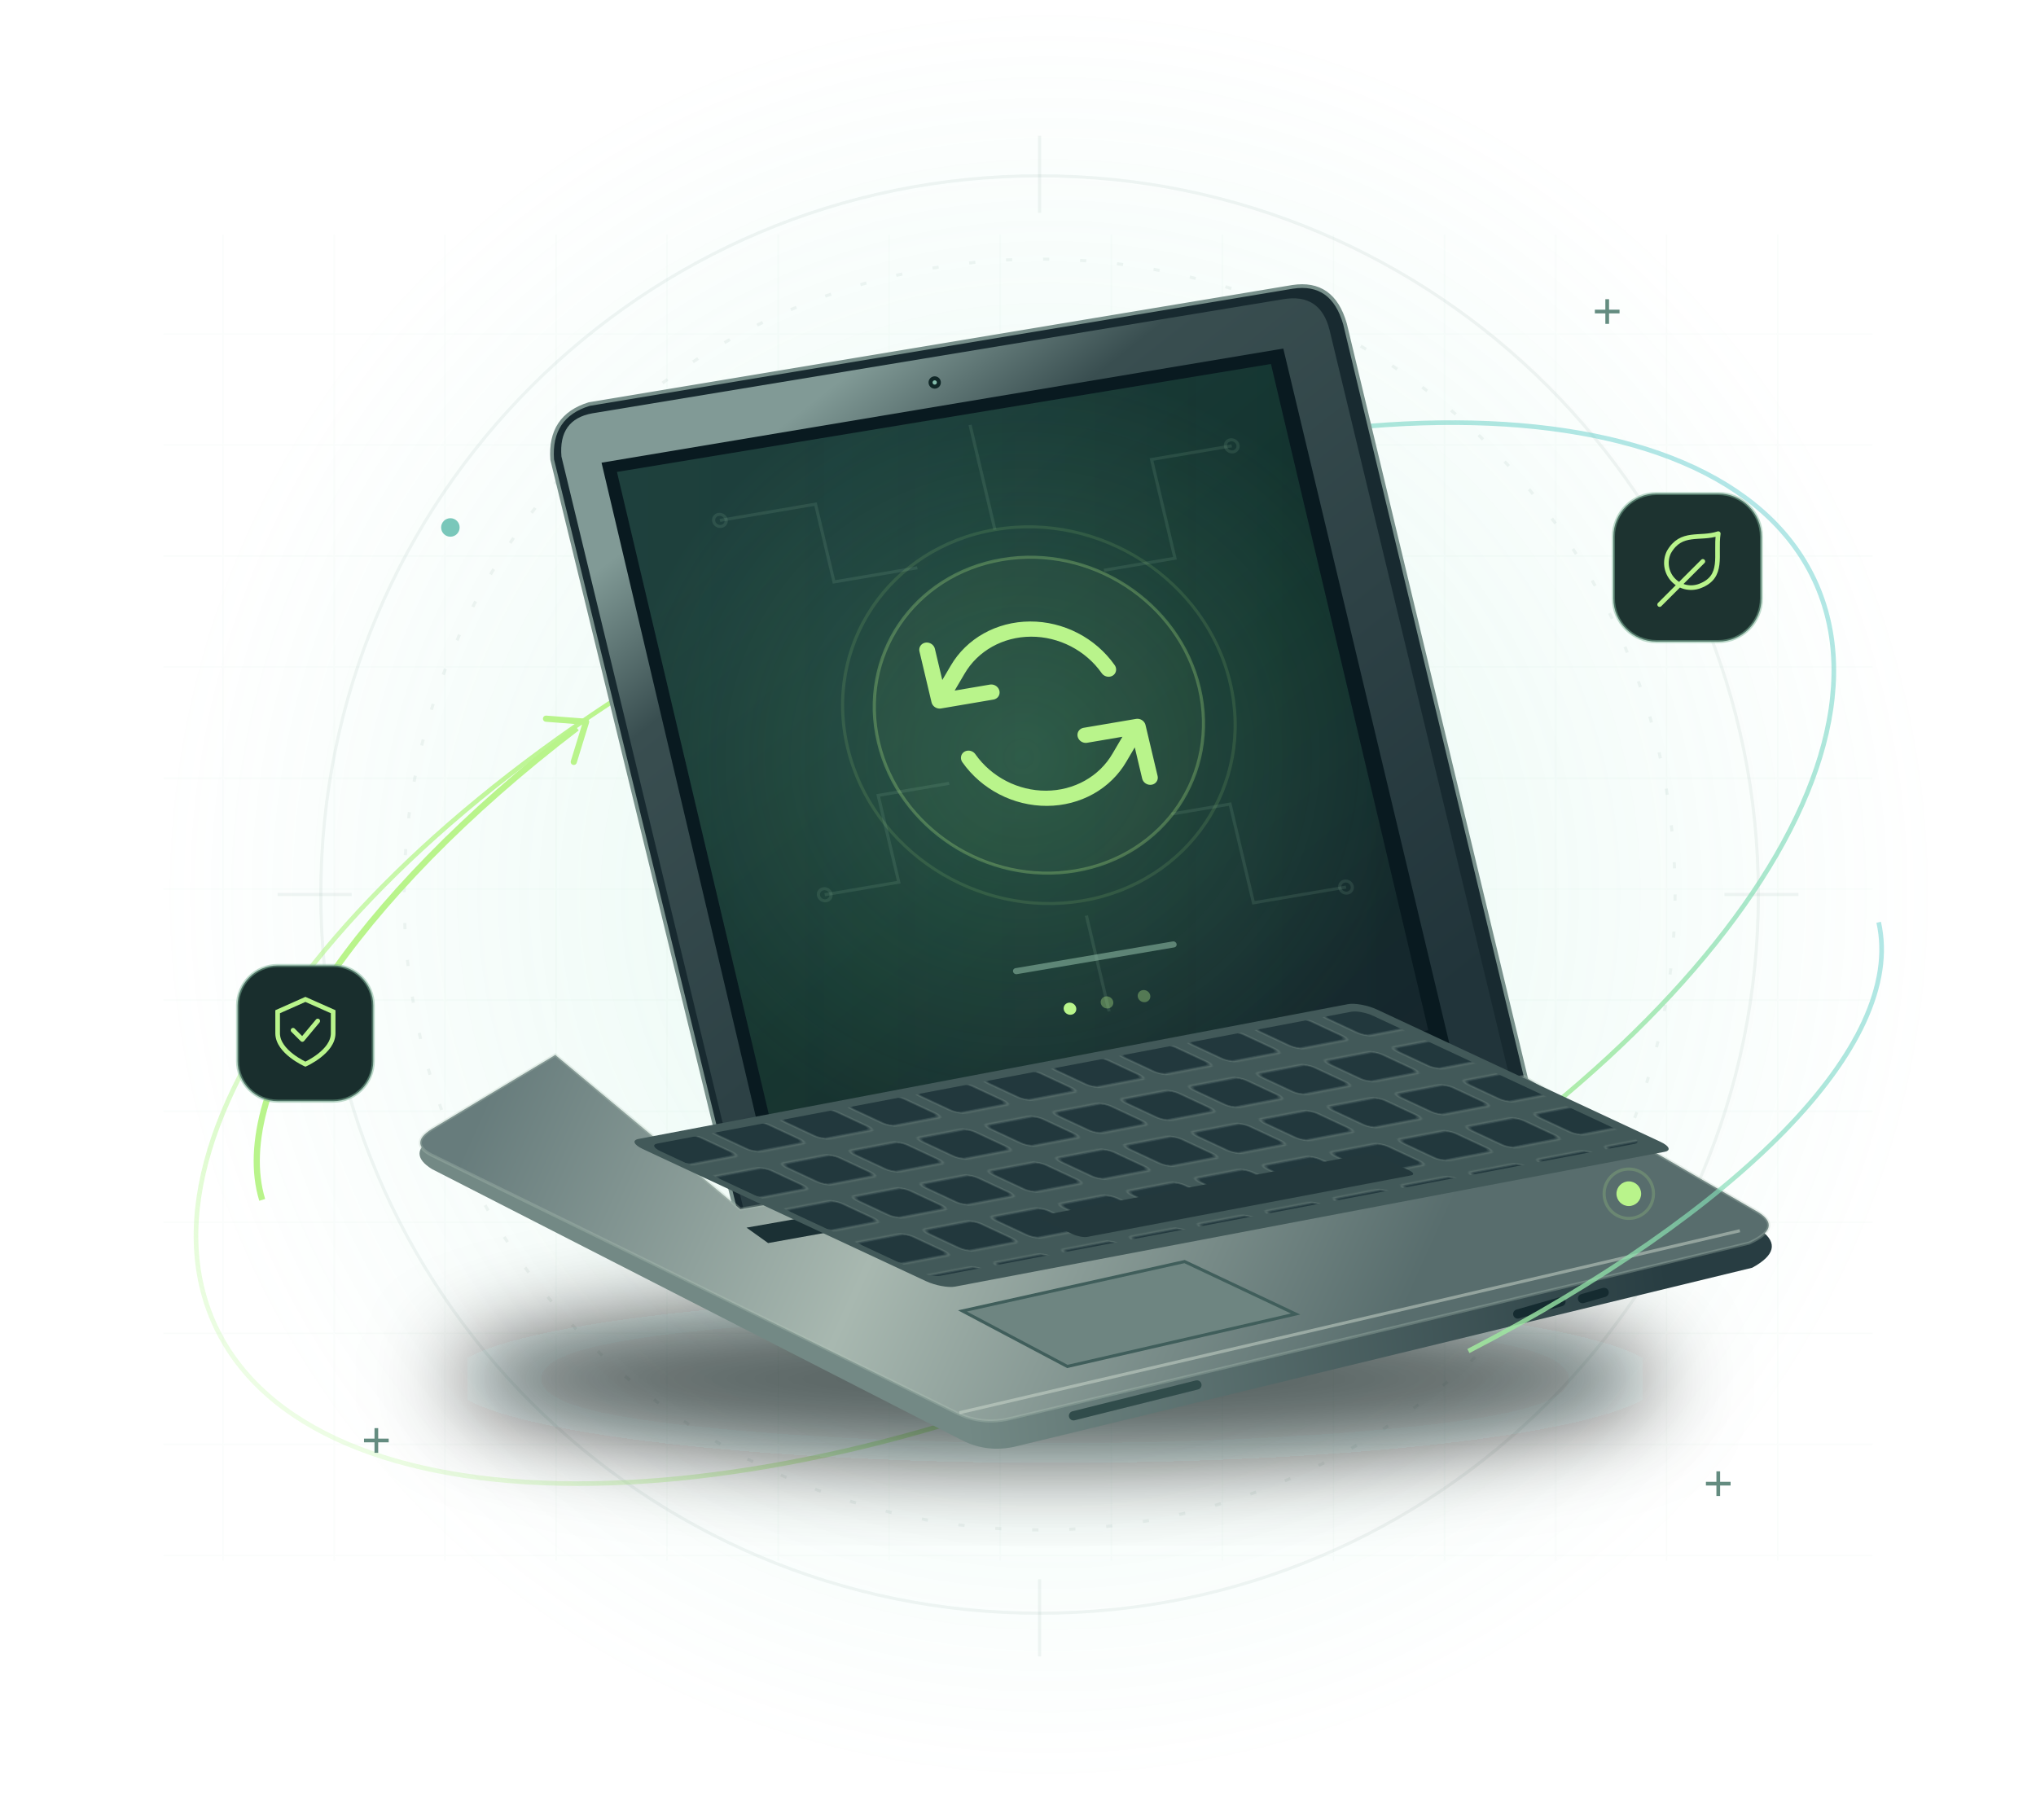
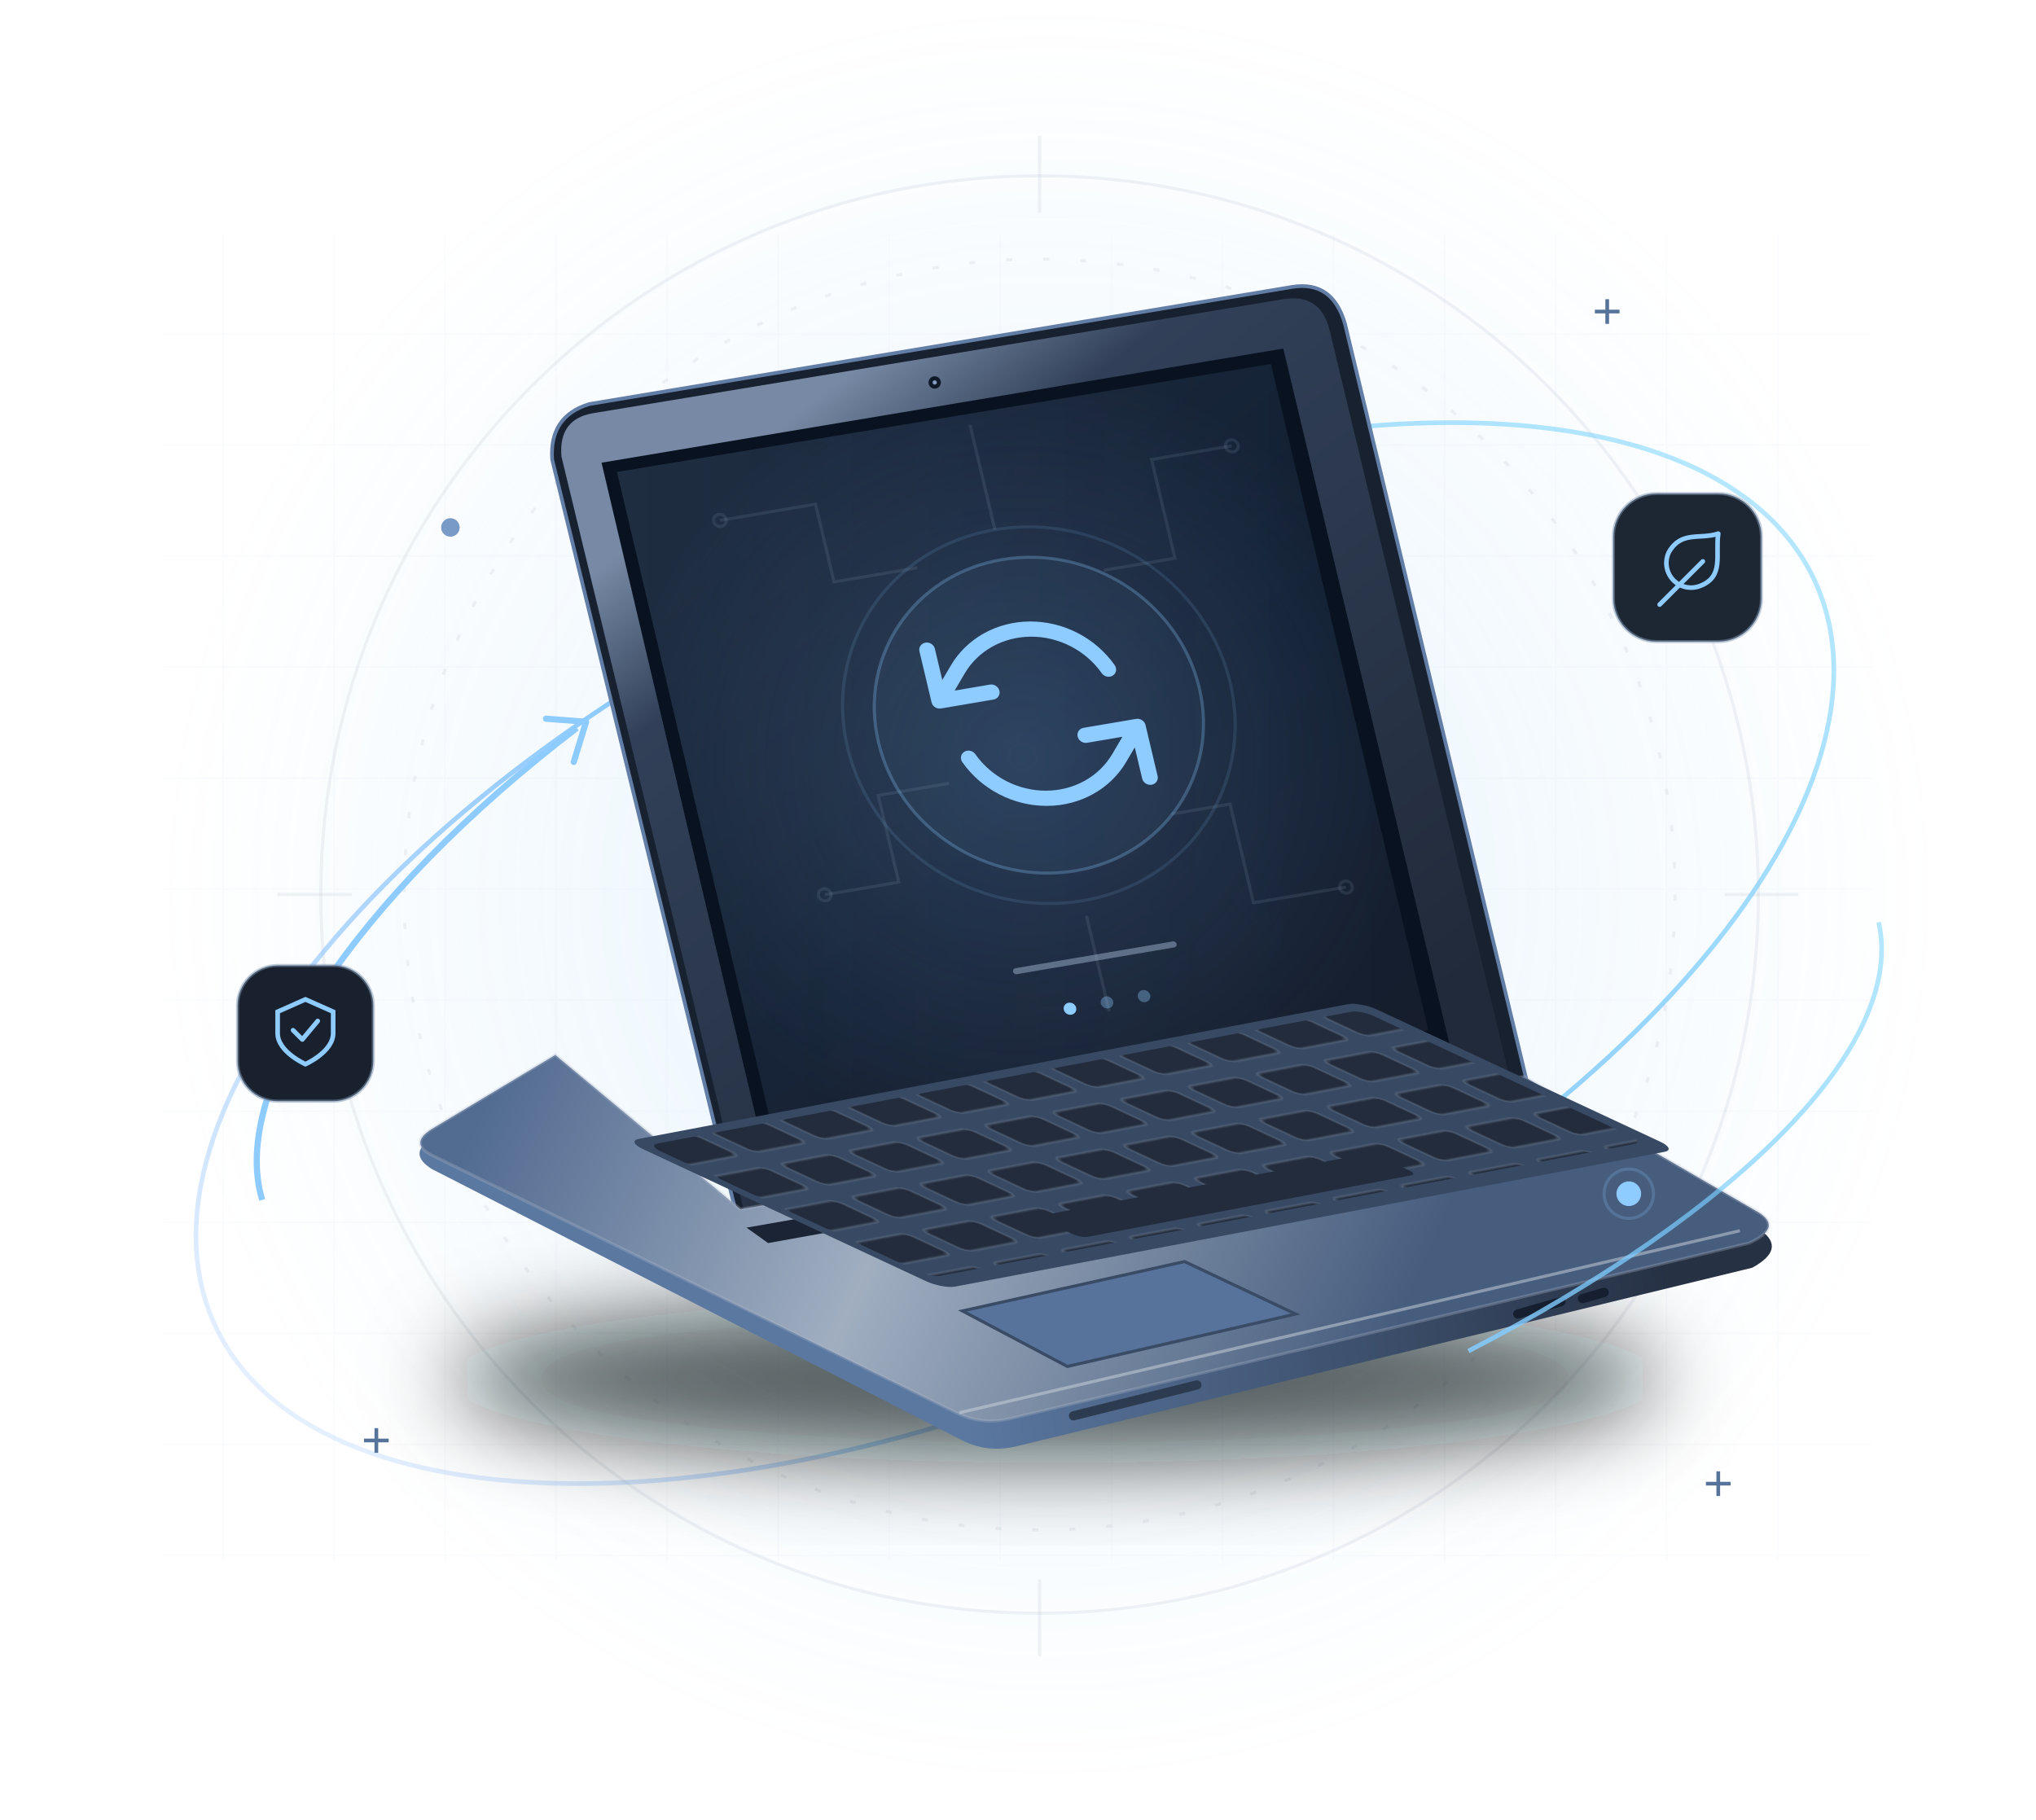
<svg xmlns="http://www.w3.org/2000/svg" width="660" height="590" viewBox="0 0 660 590" fill="none">
  <defs>
    <radialGradient id="glow">
-       <stop stop-color="#6adbb2" stop-opacity=".17" />
-       <stop offset="1" stop-color="#6adbb2" stop-opacity="0" />
+       <stop stop-color="#6cb8ed" stop-opacity=".17" />
+       <stop offset="1" stop-color="#6cb8ed" stop-opacity="0" />
    </radialGradient>
    <linearGradient id="orbit" x1="70" y1="440" x2="560" y2="160" gradientUnits="userSpaceOnUse">
-       <stop stop-color="#aef68a" stop-opacity=".12" />
-       <stop offset=".5" stop-color="#b9f48b" />
-       <stop offset="1" stop-color="#5ecbd3" stop-opacity=".45" />
+       <stop stop-color="#89b9ff" stop-opacity=".12" />
+       <stop offset=".5" stop-color="#8ecbff" />
+       <stop offset="1" stop-color="#68cfff" stop-opacity=".45" />
    </linearGradient>
    <linearGradient id="frame" x1="261" y1="132" x2="433" y2="351" gradientUnits="userSpaceOnUse">
-       <stop stop-color="#819a96" />
-       <stop offset=".18" stop-color="#394e50" />
-       <stop offset="1" stop-color="#21343a" />
+       <stop stop-color="#7789a4" />
+       <stop offset=".18" stop-color="#314058" />
+       <stop offset="1" stop-color="#212a3a" />
    </linearGradient>
    <linearGradient id="screen" x1="265" y1="149" x2="440" y2="360" gradientUnits="userSpaceOnUse">
-       <stop stop-color="#183a37" />
-       <stop offset=".5" stop-color="#11302b" />
-       <stop offset="1" stop-color="#16262d" />
+       <stop stop-color="#18263a" />
+       <stop offset=".5" stop-color="#111e30" />
+       <stop offset="1" stop-color="#161e2d" />
    </linearGradient>
    <radialGradient id="screenGlow">
-       <stop stop-color="#7bd9a0" stop-opacity=".2" />
-       <stop offset="1" stop-color="#7bd9a0" stop-opacity="0" />
+       <stop stop-color="#7da9ed" stop-opacity=".2" />
+       <stop offset="1" stop-color="#7da9ed" stop-opacity="0" />
    </radialGradient>
    <linearGradient id="base" x1="171" y1="327" x2="444" y2="450" gradientUnits="userSpaceOnUse">
-       <stop stop-color="#677c7c" />
-       <stop offset=".45" stop-color="#a8b8b0" />
-       <stop offset="1" stop-color="#586d6d" />
+       <stop stop-color="#526b91" />
+       <stop offset=".45" stop-color="#a0aec0" />
+       <stop offset="1" stop-color="#475d7e" />
    </linearGradient>
    <linearGradient id="lip" x1="310" y1="439" x2="540" y2="410" gradientUnits="userSpaceOnUse">
-       <stop stop-color="#738985" />
-       <stop offset="1" stop-color="#283d42" />
+       <stop stop-color="#5b78a1" />
+       <stop offset="1" stop-color="#263144" />
    </linearGradient>
    <linearGradient id="shine">
-       <stop stop-color="#d3f7e3" stop-opacity=".35" />
-       <stop offset="1" stop-color="#d3f7e3" stop-opacity="0" />
+       <stop stop-color="#d3e3f7" stop-opacity=".35" />
+       <stop offset="1" stop-color="#d3e3f7" stop-opacity="0" />
    </linearGradient>
    <pattern id="grid" width="36" height="36" patternUnits="userSpaceOnUse">
-       <path d="M36 0H0v36" stroke="#a5d4c0" stroke-opacity=".045" />
+       <path d="M36 0H0v36" stroke="#a5b9d4" stroke-opacity=".045" />
    </pattern>
    <pattern id="keys" width="22" height="17" patternUnits="userSpaceOnUse">
-       <rect x="2" y="2" width="17" height="11" rx="2" fill="#22383d" stroke="#a2b6ad" stroke-opacity=".2" />
+       <rect x="2" y="2" width="17" height="11" rx="2" fill="#222c3d" stroke="#9baabd" stroke-opacity=".2" />
    </pattern>
    <filter id="shadow" x="-.5" y="-.5" width="2" height="2">
      <feGaussianBlur stdDeviation="14" />
    </filter>
  </defs>
  <circle cx="340" cy="290" r="285" fill="url(#glow)" />
  <path d="M53 76h554v430H53z" fill="url(#grid)" />
-   <g stroke="#7faaa1" stroke-opacity=".11">
+   <g stroke="#7f91aa" stroke-opacity=".11">
    <circle cx="337" cy="290" r="233" />
    <circle cx="337" cy="290" r="206" stroke-dasharray="2 10" />
    <path d="M337 44v25m0 443v25M90 290h24m445 0h24" />
  </g>
  <ellipse cx="329" cy="309" rx="286" ry="135" transform="rotate(-25 329 309)" stroke="url(#orbit)" stroke-width="1.5" />
-   <path d="M85 389c-11-36 30-98 102-153" stroke="#b9f48b" stroke-width="2" />
-   <path d="m177 233 13 1-4 13" stroke="#b9f48b" stroke-width="2" stroke-linecap="round" stroke-linejoin="round" />
-   <ellipse cx="342" cy="447" rx="196" ry="27" fill="#030b0e" opacity=".65" filter="url(#shadow)" />
-   <path d="M179 149q-1-14 12-18l228-38q13-2 17 12l60 250-256 44Z" fill="#182a30" stroke="#78908b" stroke-width="1.2" />
+   <path d="M85 389c-11-36 30-98 102-153" stroke="#8ecbff" stroke-width="2" />
+   <path d="m177 233 13 1-4 13" stroke="#8ecbff" stroke-width="2" stroke-linecap="round" stroke-linejoin="round" />
+   <ellipse cx="342" cy="447" rx="196" ry="27" fill="#03070e" opacity=".65" filter="url(#shadow)" />
+   <path d="M179 149q-1-14 12-18l228-38q13-2 17 12l60 250-256 44Z" fill="#182130" stroke="#627ea6" stroke-width="1.2" />
  <path d="M182 148q-1-12 10-14l224-37q12-2 15 10l59 245-248 44Z" fill="url(#frame)" />
-   <path d="m195 150 221-37 54 226-221 40Z" fill="#091a20" />
+   <path d="m195 150 221-37 54 226-221 40Z" fill="#091220" />
  <path d="m200 153 212-35 51 216-211 39Z" fill="url(#screen)" />
  <path d="m200 153 212-35 51 216-211 39Z" fill="url(#screenGlow)" />
  <path d="m200 153 212-35 51 216-211 39Z" fill="url(#shine)" opacity=".1" />
-   <circle cx="303" cy="124" r="2" fill="#102727" />
-   <circle cx="303" cy="124" r=".7" fill="#84bdac" />
+   <circle cx="303" cy="124" r="2" fill="#101927" />
+   <circle cx="303" cy="124" r=".7" fill="#849cbd" />
  <g transform="matrix(1 -.17 .23 .97 213 153)">
-     <g stroke="#9aceac" stroke-opacity=".13">
+     <g stroke="#9ab2ce" stroke-opacity=".13">
      <path d="M16 19h31v26h27m107-22h-26v33h-23M21 145h24v-29h23m116 55h-30v-33h-19M101 2v35m0 129v32" />
      <circle cx="16" cy="19" r="2" />
      <circle cx="181" cy="23" r="2" />
      <circle cx="21" cy="145" r="2" />
      <circle cx="184" cy="171" r="2" />
    </g>
-     <circle cx="101" cy="99" r="62" stroke="#b9f48b" stroke-opacity=".12" />
-     <circle cx="101" cy="99" r="52" fill="#b9f48b" fill-opacity=".04" stroke="#b9f48b" stroke-opacity=".27" />
-     <g stroke="#b9f48b" stroke-width="5" stroke-linecap="round" stroke-linejoin="round">
+     <circle cx="101" cy="99" r="62" stroke="#8ecbff" stroke-opacity=".12" />
+     <circle cx="101" cy="99" r="52" fill="#8ecbff" fill-opacity=".04" stroke="#8ecbff" stroke-opacity=".27" />
+     <g stroke="#8ecbff" stroke-width="5" stroke-linecap="round" stroke-linejoin="round">
      <path d="M126 88a28 28 0 0 0-47-8l-8 9m0-17v17h17M76 109a28 28 0 0 0 47 8l8-9m0 17v-17h-17" />
    </g>
-     <path d="M75 180h51" stroke="#9eccb4" stroke-opacity=".5" stroke-width="2" stroke-linecap="round" />
-     <circle cx="89" cy="195" r="2" fill="#b9f48b" />
-     <circle cx="101" cy="195" r="2" fill="#b9f48b" opacity=".35" />
-     <circle cx="113" cy="195" r="2" fill="#b9f48b" opacity=".35" />
+     <path d="M75 180h51" stroke="#9eb2cc" stroke-opacity=".5" stroke-width="2" stroke-linecap="round" />
+     <circle cx="89" cy="195" r="2" fill="#8ecbff" />
+     <circle cx="101" cy="195" r="2" fill="#8ecbff" opacity=".35" />
+     <circle cx="113" cy="195" r="2" fill="#8ecbff" opacity=".35" />
  </g>
  <path d="m240 399 256-44 75 44q8 6-3 12l-239 58q-9 2-17-2l-172-88q-8-5 0-10l40-24Z" fill="url(#lip)" />
-   <path d="m240 392 254-43 76 44q8 5-3 10l-240 57q-9 2-17-2l-169-83q-9-4-1-9l40-24Z" fill="url(#base)" stroke="#b1c4b8" stroke-opacity=".3" />
-   <path d="m242 398 250-44 7 4-250 45Z" fill="#1b3034" />
+   <path d="m240 392 254-43 76 44q8 5-3 10l-240 57q-9 2-17-2l-169-83q-9-4-1-9l40-24Z" fill="url(#base)" stroke="#adb9c8" stroke-opacity=".3" />
+   <path d="m242 398 250-44 7 4-250 45Z" fill="#1b2434" />
  <g transform="matrix(1 -.19 1.35 .63 203 370)">
-     <rect x="0" y="0" width="238" height="76" rx="4" fill="#425959" />
+     <rect x="0" y="0" width="238" height="76" rx="4" fill="#384963" />
    <rect x="3" y="3" width="231" height="68" rx="3" fill="url(#keys)" />
-     <rect x="57" y="56" width="109" height="11" rx="2" fill="#23383c" />
+     <rect x="57" y="56" width="109" height="11" rx="2" fill="#222c3d" />
  </g>
-   <path d="m312 425 72-16 36 17-74 17Z" fill="#6e8581" stroke="#405e5b" stroke-width="1" />
-   <path d="m311 458 253-59" stroke="#d0ddd0" stroke-opacity=".5" />
-   <path d="m348 459 40-10" stroke="#314c4b" stroke-width="3" stroke-linecap="round" />
-   <path d="m492 426 14-4m7-1 7-2" stroke="#152b30" stroke-width="3" stroke-linecap="round" />
+   <path d="m312 425 72-16 36 17-74 17Z" fill="#57739c" stroke="#394b65" stroke-width="1" />
+   <path d="m311 458 253-59" stroke="#ced6df" stroke-opacity=".5" />
+   <path d="m348 459 40-10" stroke="#2d3b50" stroke-width="3" stroke-linecap="round" />
+   <path d="m492 426 14-4m7-1 7-2" stroke="#151f30" stroke-width="3" stroke-linecap="round" />
  <path d="M476 438c87-45 142-99 133-139" stroke="url(#orbit)" stroke-width="1.5" />
  <g transform="translate(99 335)">
-     <rect x="-22" y="-22" width="44" height="44" rx="13" fill="#192e2d" stroke="#80b69b" stroke-opacity=".5" />
-     <path d="m0-11-9 4v7c0 6 9 10 9 10S9 6 9 0v-7l-9-4Z" stroke="#b9f48b" stroke-width="1.5" />
-     <path d="m-4-1 3 3 5-6" stroke="#b9f48b" stroke-width="1.5" stroke-linecap="round" stroke-linejoin="round" />
+     <rect x="-22" y="-22" width="44" height="44" rx="13" fill="#19212e" stroke="#8098b6" stroke-opacity=".5" />
+     <path d="m0-11-9 4v7c0 6 9 10 9 10S9 6 9 0v-7l-9-4Z" stroke="#8ecbff" stroke-width="1.5" />
+     <path d="m-4-1 3 3 5-6" stroke="#8ecbff" stroke-width="1.5" stroke-linecap="round" stroke-linejoin="round" />
  </g>
  <g transform="translate(547 184)">
-     <rect x="-24" y="-24" width="48" height="48" rx="14" fill="#1d3330" stroke="#80b69b" stroke-opacity=".5" />
-     <path d="M10-11c-1 7 2 14-6 17A8 8 0 0 1-6-5c4-7 10-4 16-6ZM-9 12 5-2" stroke="#b9f48b" stroke-width="1.5" stroke-linecap="round" stroke-linejoin="round" />
+     <rect x="-24" y="-24" width="48" height="48" rx="14" fill="#1d2633" stroke="#8098b6" stroke-opacity=".5" />
+     <path d="M10-11c-1 7 2 14-6 17A8 8 0 0 1-6-5c4-7 10-4 16-6ZM-9 12 5-2" stroke="#8ecbff" stroke-width="1.5" stroke-linecap="round" stroke-linejoin="round" />
  </g>
-   <circle cx="528" cy="387" r="4" fill="#b9f48b" />
-   <circle cx="528" cy="387" r="8" stroke="#b9f48b" stroke-opacity=".2" />
-   <circle cx="146" cy="171" r="3" fill="#79c7ba" />
-   <g stroke="#648c80" stroke-width="1.2">
+   <circle cx="528" cy="387" r="4" fill="#8ecbff" />
+   <circle cx="528" cy="387" r="8" stroke="#8ecbff" stroke-opacity=".2" />
+   <circle cx="146" cy="171" r="3" fill="#7999c7" />
+   <g stroke="#56739a" stroke-width="1.2">
    <path d="M118 467h8m-4-4v8M517 101h8m-4-4v8M553 481h8m-4-4v8" />
  </g>
</svg>
